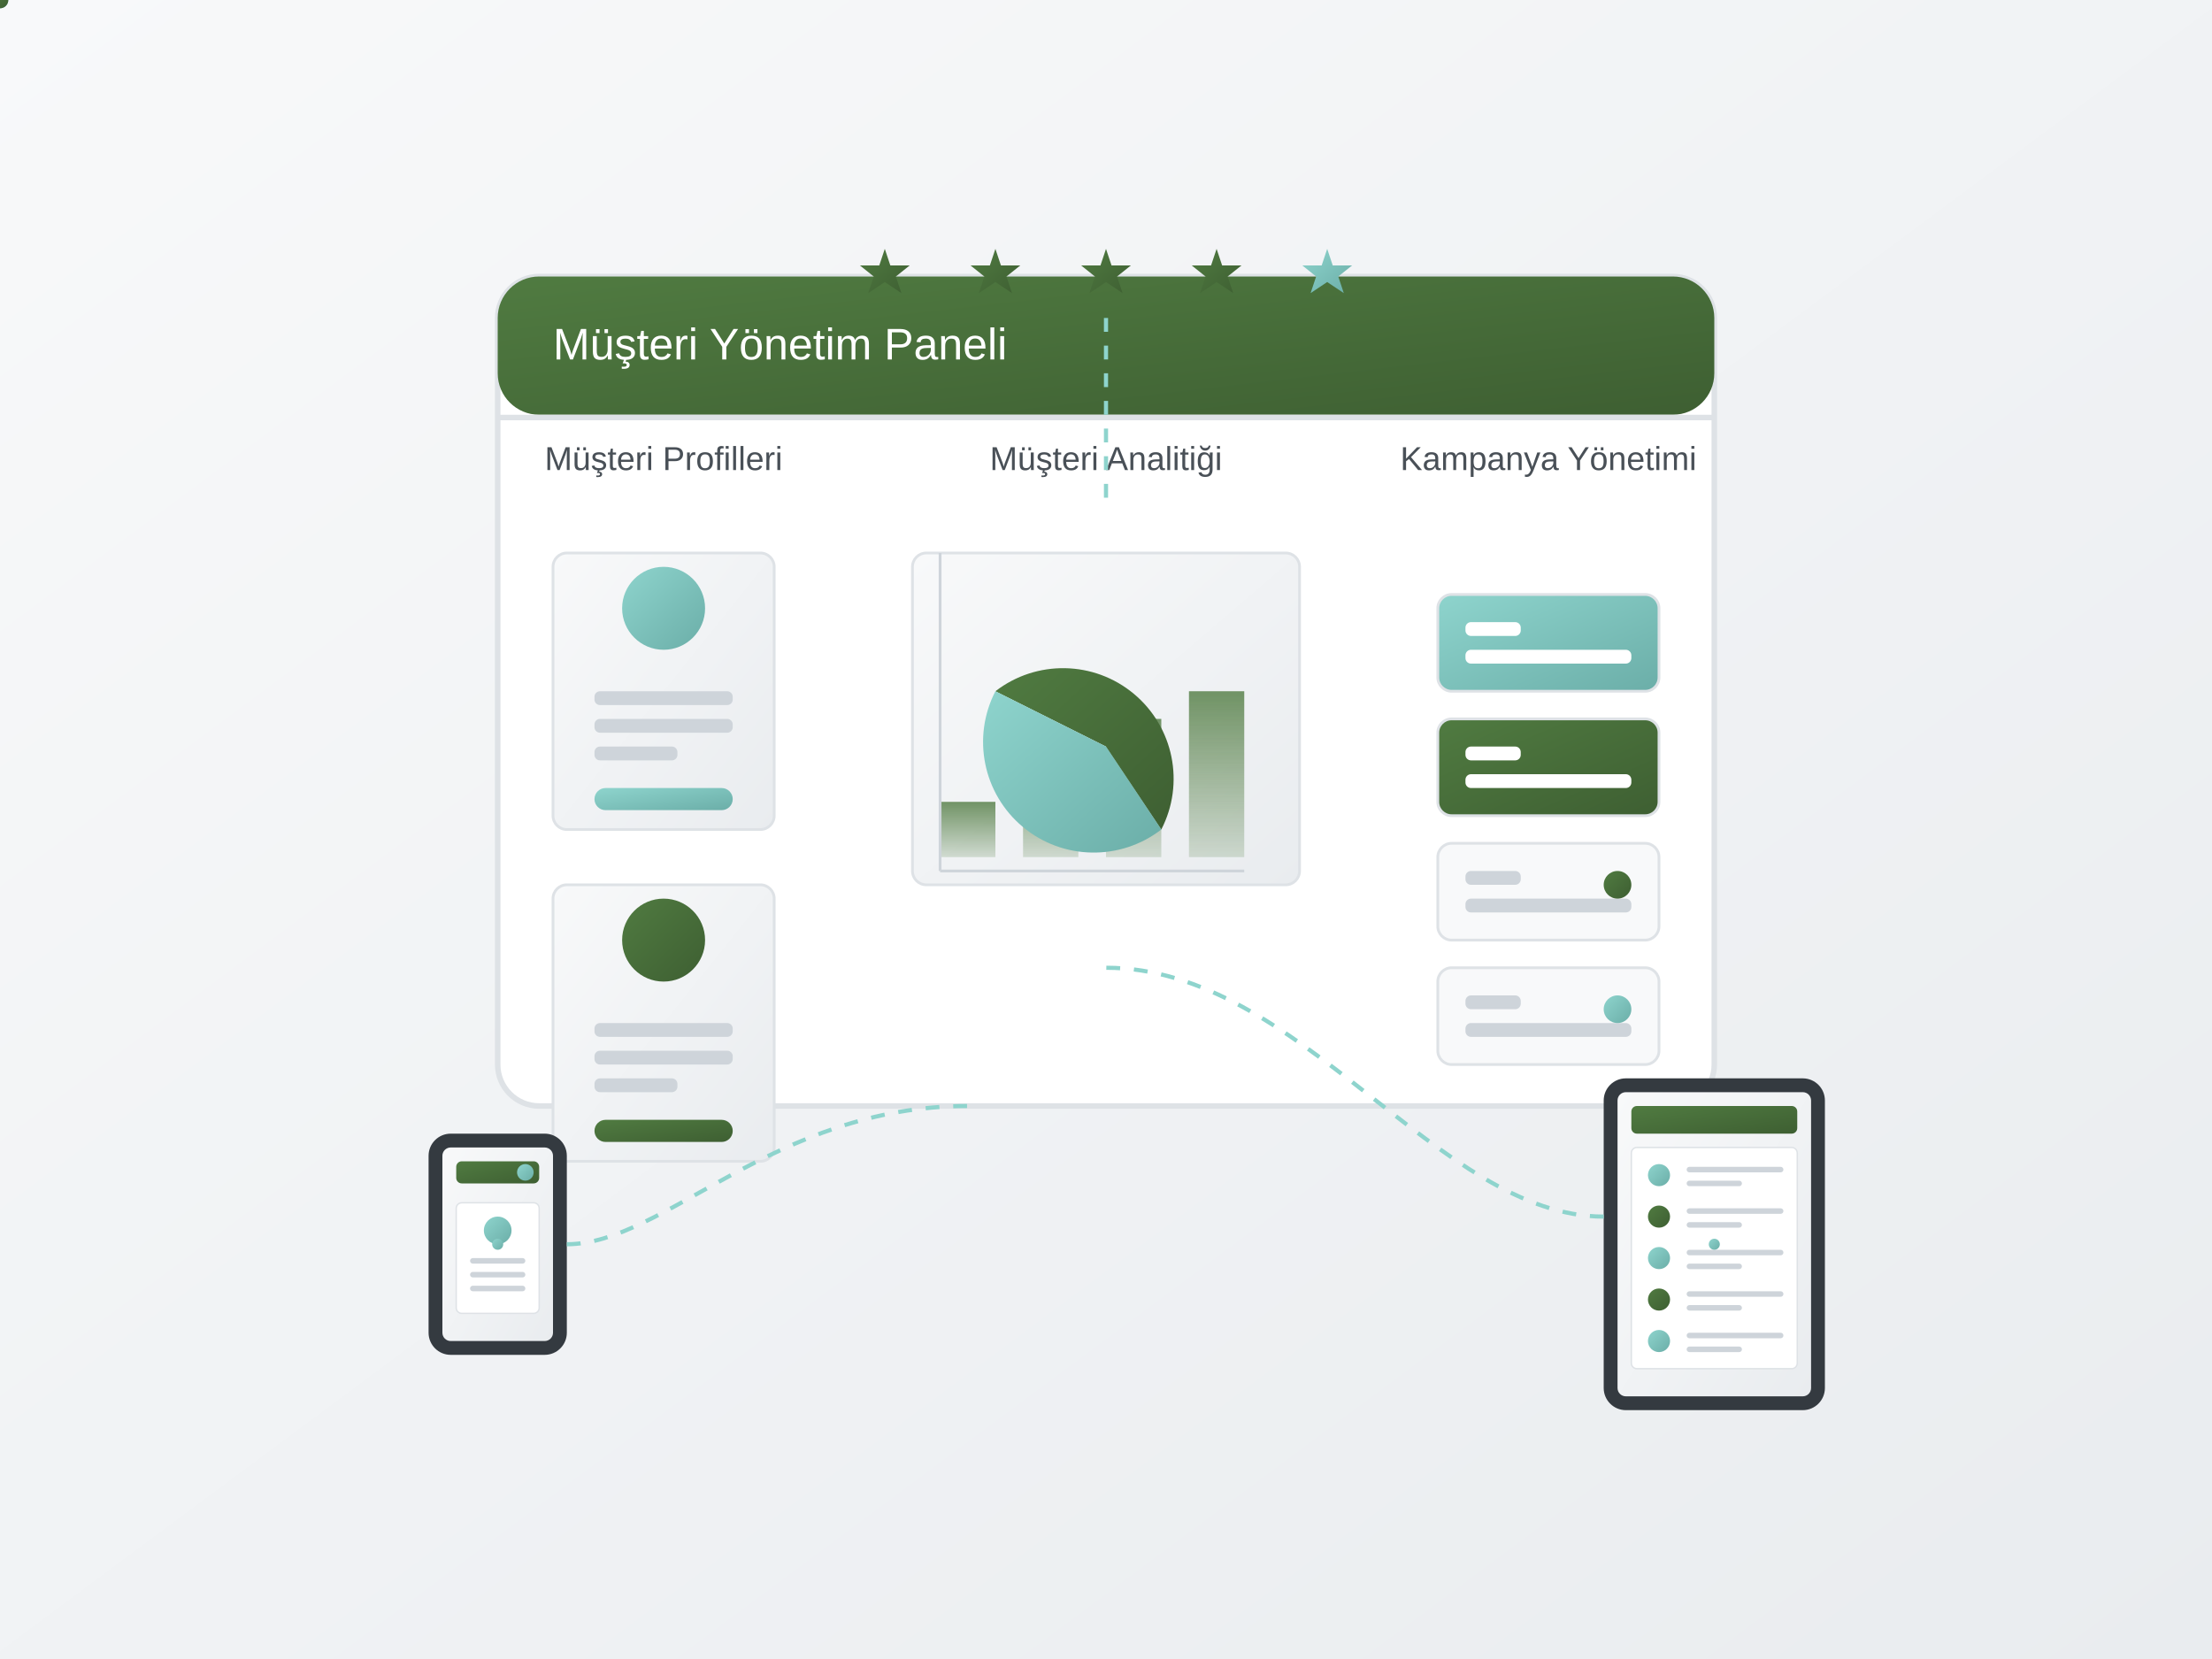
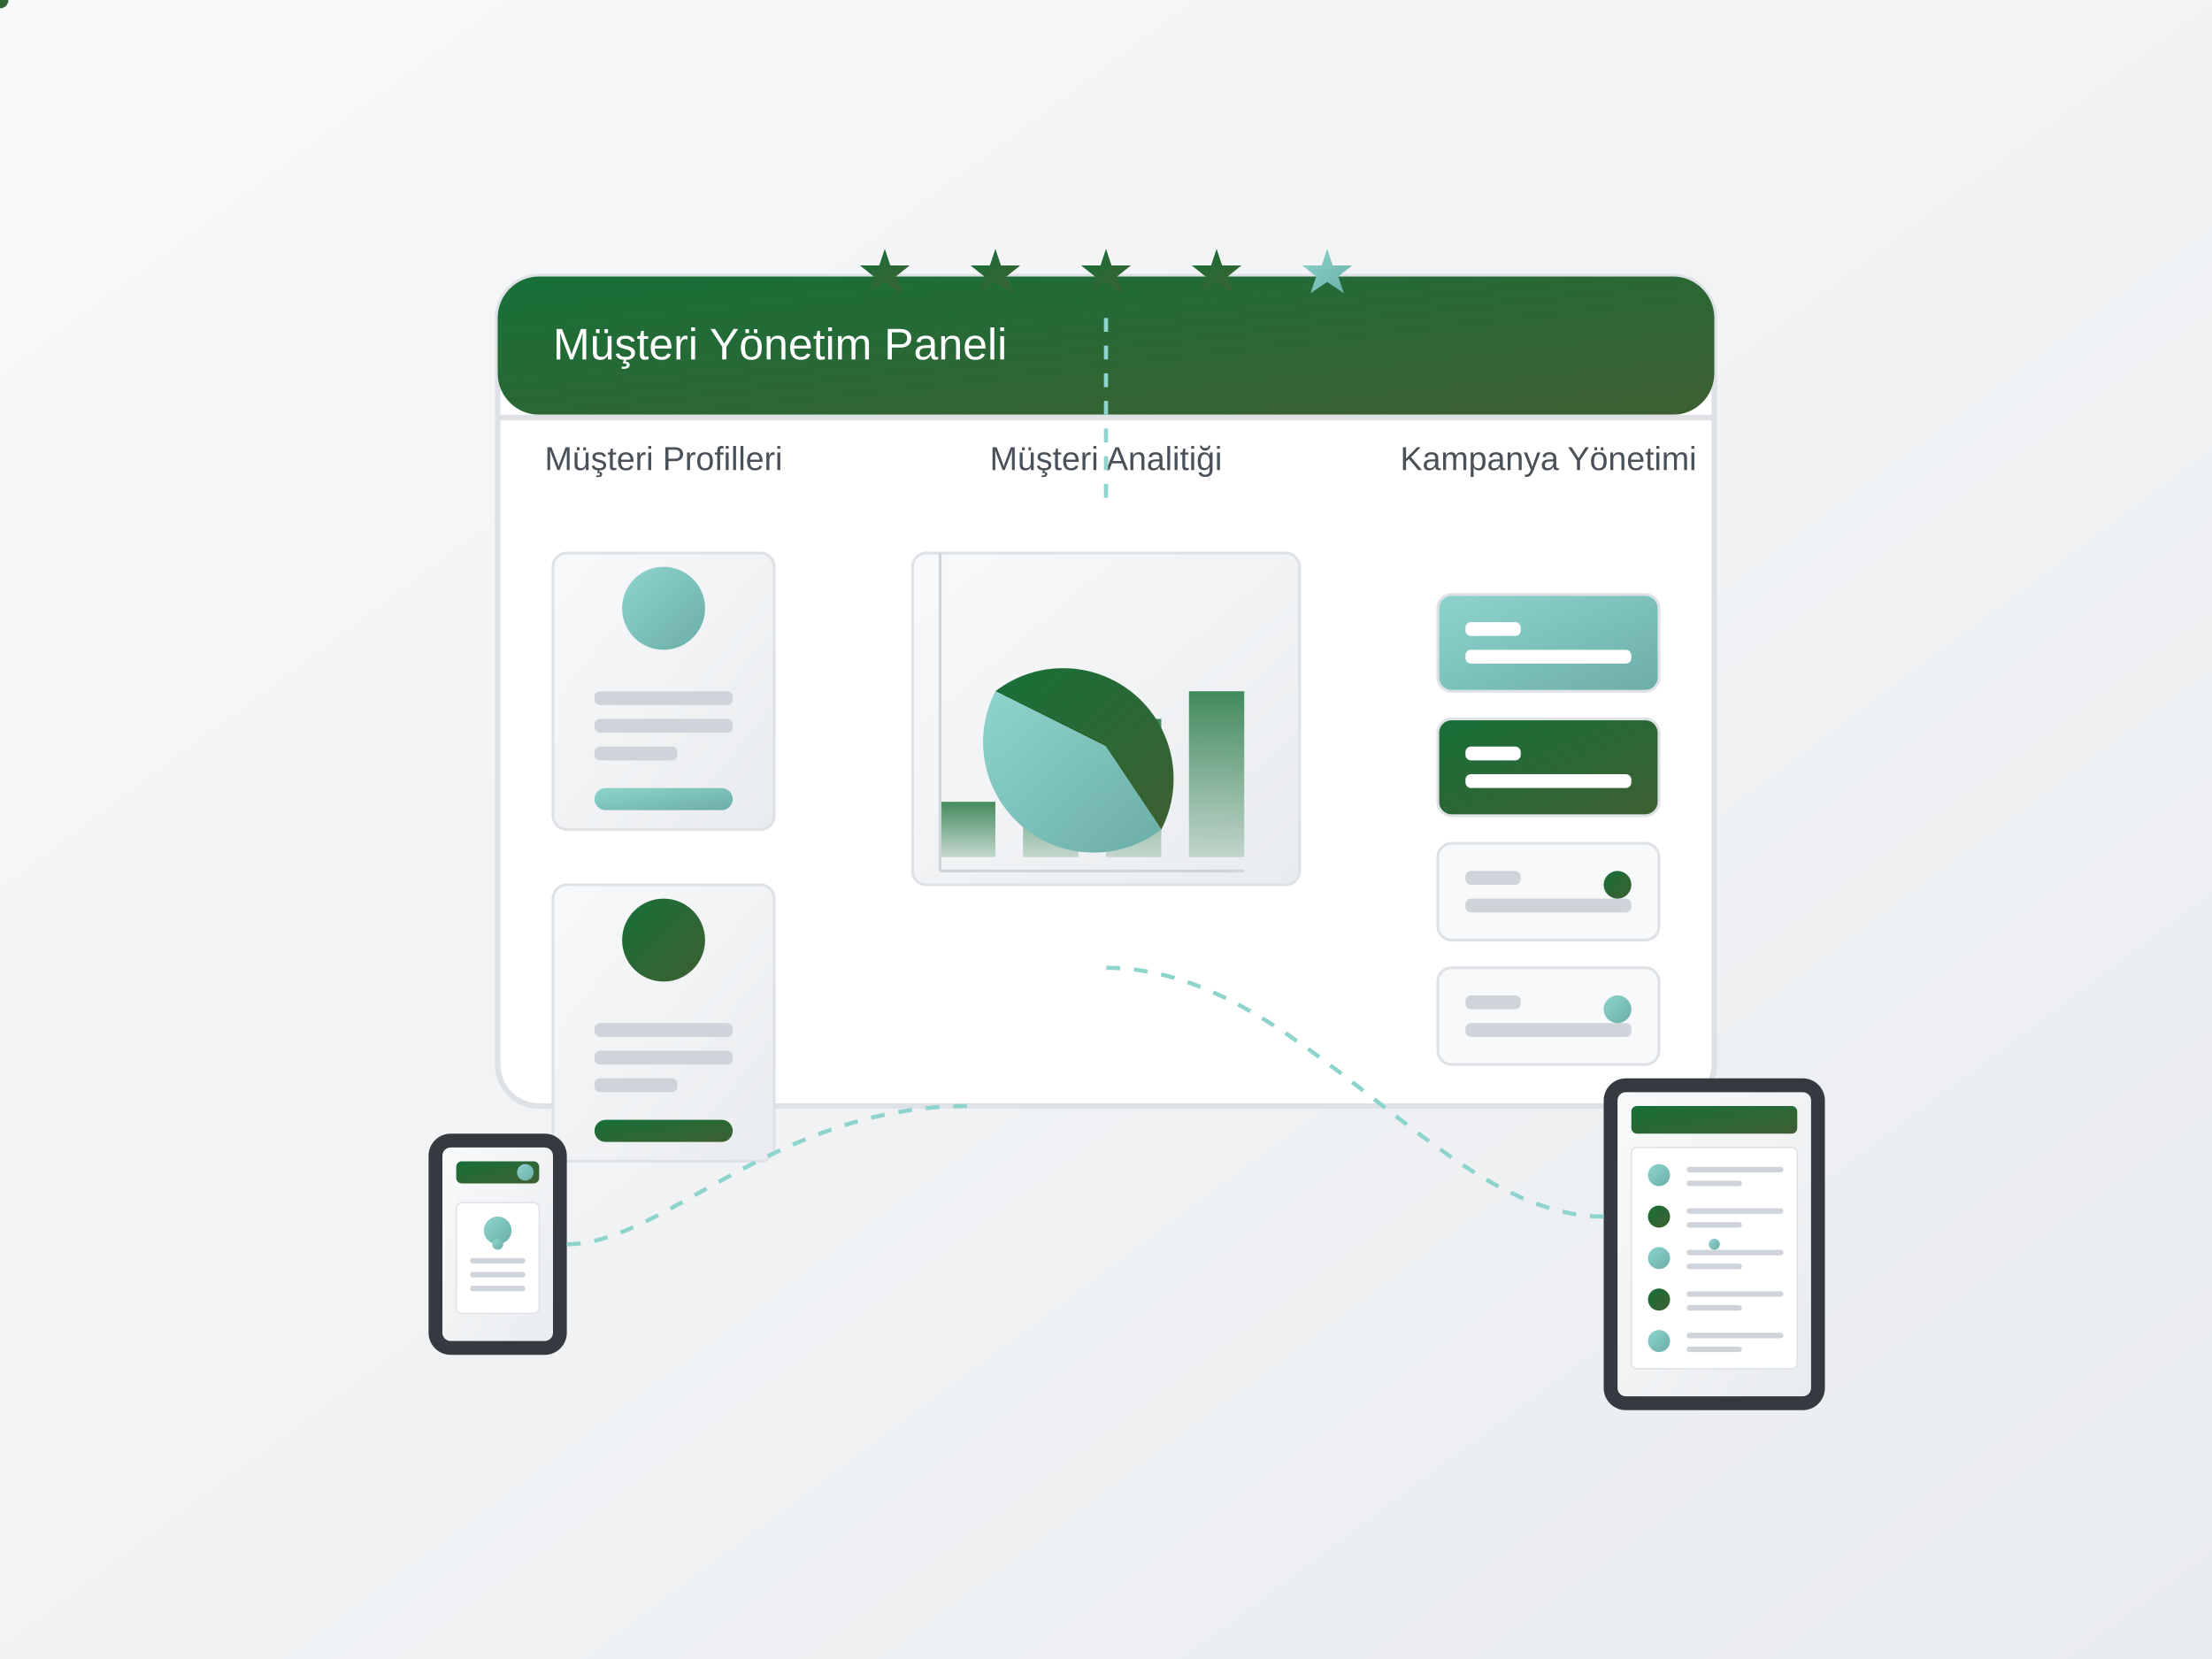
<svg xmlns="http://www.w3.org/2000/svg" viewBox="0 0 800 600" width="100%" height="100%">
  <defs>
    <linearGradient id="bgGradient" x1="0%" y1="0%" x2="100%" y2="100%">
      <stop offset="0%" stop-color="#f8f9fa" />
      <stop offset="100%" stop-color="#e9ecef" />
    </linearGradient>
    <linearGradient id="greenGradient" x1="0%" y1="0%" x2="100%" y2="100%">
-       <stop offset="0%" stop-color="#507b41" />
+       <stop offset="0%" stop-color="#177038" />
      <stop offset="100%" stop-color="#3e5f32" />
    </linearGradient>
    <linearGradient id="turquoiseGradient" x1="0%" y1="0%" x2="100%" y2="100%">
      <stop offset="0%" stop-color="#8ed4cd" />
      <stop offset="100%" stop-color="#6baea8" />
    </linearGradient>
    <linearGradient id="screenGradient" x1="0%" y1="0%" x2="100%" y2="100%">
      <stop offset="0%" stop-color="#f8f9fa" />
      <stop offset="100%" stop-color="#e9ecef" />
    </linearGradient>
    <linearGradient id="chartGradient" x1="0%" y1="100%" x2="0%" y2="0%">
-       <stop offset="0%" stop-color="#507b41" stop-opacity="0.2" />
-       <stop offset="100%" stop-color="#507b41" stop-opacity="0.8" />
+       <stop offset="0%" stop-color="#177038" stop-opacity="0.2" />
+       <stop offset="100%" stop-color="#177038" stop-opacity="0.8" />
    </linearGradient>
    <linearGradient id="connectionGradient" x1="0%" y1="0%" x2="100%" y2="0%">
      <stop offset="0%" stop-color="#8ed4cd" stop-opacity="0" />
      <stop offset="50%" stop-color="#8ed4cd" stop-opacity="1" />
      <stop offset="100%" stop-color="#8ed4cd" stop-opacity="0" />
    </linearGradient>
  </defs>
  <rect width="800" height="600" fill="url(#bgGradient)" />
  <g id="dashboard" transform="translate(400, 250)">
    <rect x="-220" y="-150" width="440" height="300" rx="15" ry="15" fill="white" stroke="#dee2e6" stroke-width="2" />
    <rect x="-220" y="-150" width="440" height="50" rx="15" ry="15" fill="url(#greenGradient)" />
    <rect x="-220" y="-100" width="440" height="2" fill="#dee2e6" />
    <text x="-200" y="-120" font-family="Arial" font-size="16" fill="white">Müşteri Yönetim Paneli</text>
    <g id="customerProfiles" transform="translate(-160, 0)">
      <text x="0" y="-80" font-family="Arial" font-size="12" fill="#495057" text-anchor="middle">Müşteri Profilleri</text>
      <g transform="translate(0, -50)">
        <rect x="-40" y="0" width="80" height="100" rx="5" ry="5" fill="url(#screenGradient)" stroke="#dee2e6" stroke-width="1" />
        <circle cx="0" cy="20" r="15" fill="url(#turquoiseGradient)" />
        <rect x="-25" y="50" width="50" height="5" rx="2" ry="2" fill="#ced4da" />
        <rect x="-25" y="60" width="50" height="5" rx="2" ry="2" fill="#ced4da" />
        <rect x="-25" y="70" width="30" height="5" rx="2" ry="2" fill="#ced4da" />
        <rect x="-25" y="85" width="50" height="8" rx="4" ry="4" fill="url(#turquoiseGradient)" />
      </g>
      <g transform="translate(0, 70)">
        <rect x="-40" y="0" width="80" height="100" rx="5" ry="5" fill="url(#screenGradient)" stroke="#dee2e6" stroke-width="1" />
        <circle cx="0" cy="20" r="15" fill="url(#greenGradient)" />
        <rect x="-25" y="50" width="50" height="5" rx="2" ry="2" fill="#ced4da" />
        <rect x="-25" y="60" width="50" height="5" rx="2" ry="2" fill="#ced4da" />
        <rect x="-25" y="70" width="30" height="5" rx="2" ry="2" fill="#ced4da" />
        <rect x="-25" y="85" width="50" height="8" rx="4" ry="4" fill="url(#greenGradient)" />
      </g>
    </g>
    <g id="analytics" transform="translate(0, 0)">
      <text x="0" y="-80" font-family="Arial" font-size="12" fill="#495057" text-anchor="middle">Müşteri Analitiği</text>
      <rect x="-70" y="-50" width="140" height="120" rx="5" ry="5" fill="url(#screenGradient)" stroke="#dee2e6" stroke-width="1" />
      <rect x="-60" y="40" width="20" height="20" fill="url(#chartGradient)" />
      <rect x="-30" y="30" width="20" height="30" fill="url(#chartGradient)" />
      <rect x="0" y="10" width="20" height="50" fill="url(#chartGradient)" />
      <rect x="30" y="0" width="20" height="60" fill="url(#chartGradient)" />
      <line x1="-60" y1="65" x2="50" y2="65" stroke="#ced4da" stroke-width="1" />
      <line x1="-60" y1="65" x2="-60" y2="-50" stroke="#ced4da" stroke-width="1" />
      <g transform="translate(0, 20)">
        <path d="M-40,-20 A40,40 0 0,1 20,30 L0,0 Z" fill="url(#greenGradient)" />
        <path d="M20,30 A40,40 0 0,1 -40,-20 L0,0 Z" fill="url(#turquoiseGradient)" />
      </g>
    </g>
    <g id="campaigns" transform="translate(160, 0)">
      <text x="0" y="-80" font-family="Arial" font-size="12" fill="#495057" text-anchor="middle">Kampanya Yönetimi</text>
      <g transform="translate(0, -35)">
        <rect x="-40" y="0" width="80" height="35" rx="5" ry="5" fill="url(#turquoiseGradient)" stroke="#dee2e6" stroke-width="1" />
        <rect x="-30" y="10" width="20" height="5" rx="2" ry="2" fill="white" />
        <rect x="-30" y="20" width="60" height="5" rx="2" ry="2" fill="white" />
      </g>
      <g transform="translate(0, 10)">
        <rect x="-40" y="0" width="80" height="35" rx="5" ry="5" fill="url(#greenGradient)" stroke="#dee2e6" stroke-width="1" />
        <rect x="-30" y="10" width="20" height="5" rx="2" ry="2" fill="white" />
        <rect x="-30" y="20" width="60" height="5" rx="2" ry="2" fill="white" />
      </g>
      <g transform="translate(0, 55)">
        <rect x="-40" y="0" width="80" height="35" rx="5" ry="5" fill="#f8f9fa" stroke="#dee2e6" stroke-width="1" />
        <rect x="-30" y="10" width="20" height="5" rx="2" ry="2" fill="#ced4da" />
        <rect x="-30" y="20" width="60" height="5" rx="2" ry="2" fill="#ced4da" />
        <rect x="20" y="10" width="10" height="10" rx="5" ry="5" fill="url(#greenGradient)" />
      </g>
      <g transform="translate(0, 100)">
        <rect x="-40" y="0" width="80" height="35" rx="5" ry="5" fill="#f8f9fa" stroke="#dee2e6" stroke-width="1" />
        <rect x="-30" y="10" width="20" height="5" rx="2" ry="2" fill="#ced4da" />
        <rect x="-30" y="20" width="60" height="5" rx="2" ry="2" fill="#ced4da" />
        <rect x="20" y="10" width="10" height="10" rx="5" ry="5" fill="url(#turquoiseGradient)" />
      </g>
    </g>
  </g>
  <g id="mobileDevice" transform="translate(180, 450)">
    <rect x="-25" y="-40" width="50" height="80" rx="8" ry="8" fill="#343a40" />
    <rect x="-20" y="-35" width="40" height="70" rx="3" ry="3" fill="url(#screenGradient)" />
    <rect x="-15" y="-30" width="30" height="8" rx="2" ry="2" fill="url(#greenGradient)" />
    <circle cx="10" cy="-26" r="3" fill="url(#turquoiseGradient)" />
    <rect x="-15" y="-15" width="30" height="40" rx="2" ry="2" fill="#ffffff" stroke="#dee2e6" stroke-width="0.5" />
    <circle cx="0" cy="-5" r="5" fill="url(#turquoiseGradient)" />
    <rect x="-10" y="5" width="20" height="2" rx="1" ry="1" fill="#ced4da" />
    <rect x="-10" y="10" width="20" height="2" rx="1" ry="1" fill="#ced4da" />
    <rect x="-10" y="15" width="20" height="2" rx="1" ry="1" fill="#ced4da" />
    <path d="M25,0 C60,0 100,-50 170,-50" stroke="#8ed4cd" stroke-width="1.5" stroke-dasharray="5,5" fill="none" />
    <circle cx="0" cy="0" r="2" fill="url(#turquoiseGradient)">
      <animateMotion dur="3s" repeatCount="indefinite" path="M25,0 C60,0 100,-50 170,-50" />
    </circle>
  </g>
  <g id="tabletDevice" transform="translate(620, 450)">
    <rect x="-40" y="-60" width="80" height="120" rx="8" ry="8" fill="#343a40" />
    <rect x="-35" y="-55" width="70" height="110" rx="3" ry="3" fill="url(#screenGradient)" />
    <rect x="-30" y="-50" width="60" height="10" rx="2" ry="2" fill="url(#greenGradient)" />
    <rect x="-30" y="-35" width="60" height="80" rx="2" ry="2" fill="#ffffff" stroke="#dee2e6" stroke-width="0.5" />
    <g transform="translate(0, -25)">
      <circle cx="-20" cy="0" r="4" fill="url(#turquoiseGradient)" />
      <rect x="-10" y="-3" width="35" height="2" rx="1" ry="1" fill="#ced4da" />
      <rect x="-10" y="2" width="20" height="2" rx="1" ry="1" fill="#ced4da" />
    </g>
    <g transform="translate(0, -10)">
      <circle cx="-20" cy="0" r="4" fill="url(#greenGradient)" />
      <rect x="-10" y="-3" width="35" height="2" rx="1" ry="1" fill="#ced4da" />
      <rect x="-10" y="2" width="20" height="2" rx="1" ry="1" fill="#ced4da" />
    </g>
    <g transform="translate(0, 5)">
      <circle cx="-20" cy="0" r="4" fill="url(#turquoiseGradient)" />
      <rect x="-10" y="-3" width="35" height="2" rx="1" ry="1" fill="#ced4da" />
      <rect x="-10" y="2" width="20" height="2" rx="1" ry="1" fill="#ced4da" />
    </g>
    <g transform="translate(0, 20)">
      <circle cx="-20" cy="0" r="4" fill="url(#greenGradient)" />
      <rect x="-10" y="-3" width="35" height="2" rx="1" ry="1" fill="#ced4da" />
      <rect x="-10" y="2" width="20" height="2" rx="1" ry="1" fill="#ced4da" />
    </g>
    <g transform="translate(0, 35)">
      <circle cx="-20" cy="0" r="4" fill="url(#turquoiseGradient)" />
      <rect x="-10" y="-3" width="35" height="2" rx="1" ry="1" fill="#ced4da" />
      <rect x="-10" y="2" width="20" height="2" rx="1" ry="1" fill="#ced4da" />
    </g>
    <path d="M-40,-10 C-100,-10 -150,-100 -220,-100" stroke="#8ed4cd" stroke-width="1.5" stroke-dasharray="5,5" fill="none" />
    <circle cx="0" cy="0" r="2" fill="url(#turquoiseGradient)">
      <animateMotion dur="4s" repeatCount="indefinite" path="M-40,-10 C-100,-10 -150,-100 -220,-100" />
    </circle>
  </g>
  <g id="feedback" transform="translate(400, 100)">
    <g transform="translate(-80, 0)">
      <polygon points="0,-10 2,-4 9,-4 4,0 6,6 0,2 -6,6 -4,0 -9,-4 -2,-4" fill="url(#greenGradient)" />
    </g>
    <g transform="translate(-40, 0)">
      <polygon points="0,-10 2,-4 9,-4 4,0 6,6 0,2 -6,6 -4,0 -9,-4 -2,-4" fill="url(#greenGradient)" />
    </g>
    <g transform="translate(0, 0)">
      <polygon points="0,-10 2,-4 9,-4 4,0 6,6 0,2 -6,6 -4,0 -9,-4 -2,-4" fill="url(#greenGradient)" />
    </g>
    <g transform="translate(40, 0)">
      <polygon points="0,-10 2,-4 9,-4 4,0 6,6 0,2 -6,6 -4,0 -9,-4 -2,-4" fill="url(#greenGradient)" />
    </g>
    <g transform="translate(80, 0)">
      <polygon points="0,-10 2,-4 9,-4 4,0 6,6 0,2 -6,6 -4,0 -9,-4 -2,-4" fill="url(#turquoiseGradient)" />
    </g>
    <path d="M0,15 L0,80" stroke="#8ed4cd" stroke-width="1.5" stroke-dasharray="5,5" fill="none" />
  </g>
  <g id="dataFlows">
    <circle cx="0" cy="0" r="3" fill="url(#turquoiseGradient)">
      <animateMotion dur="5s" repeatCount="indefinite" path="M180,450 C220,350 300,300 400,250" />
    </circle>
    <circle cx="0" cy="0" r="3" fill="url(#greenGradient)">
      <animateMotion dur="6s" repeatCount="indefinite" path="M620,450 C580,350 500,300 400,250" />
    </circle>
  </g>
</svg>
